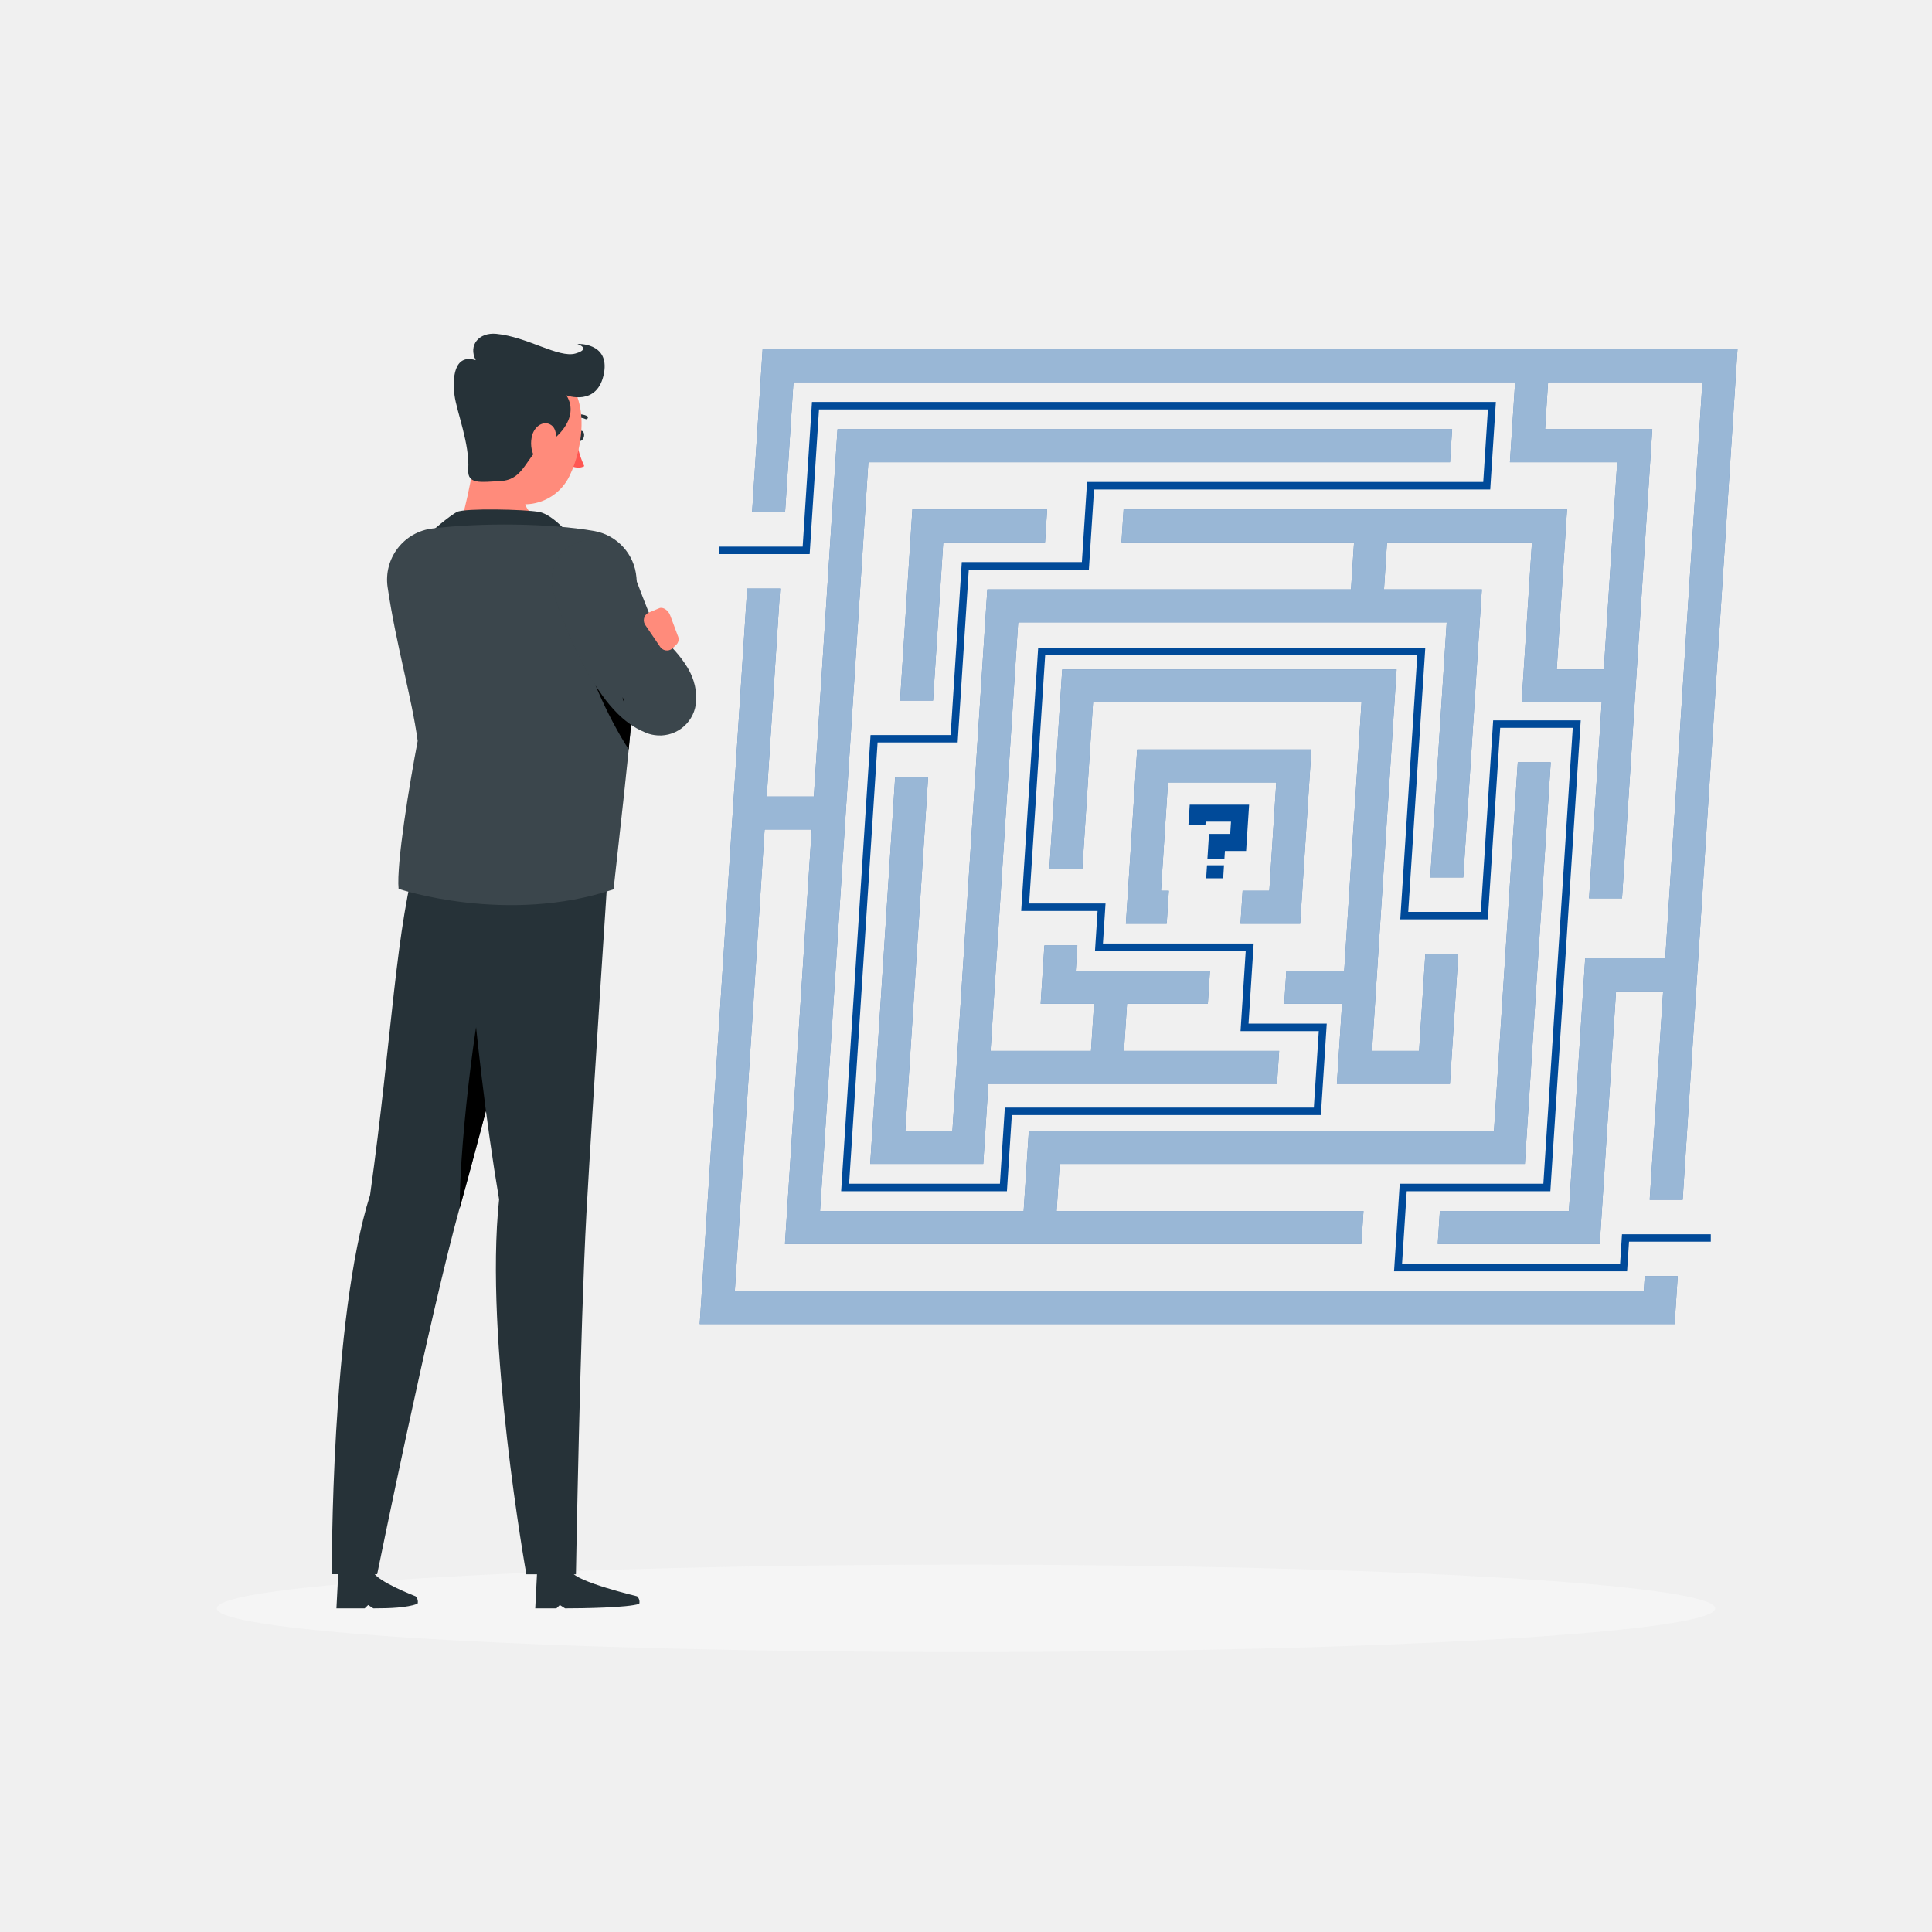
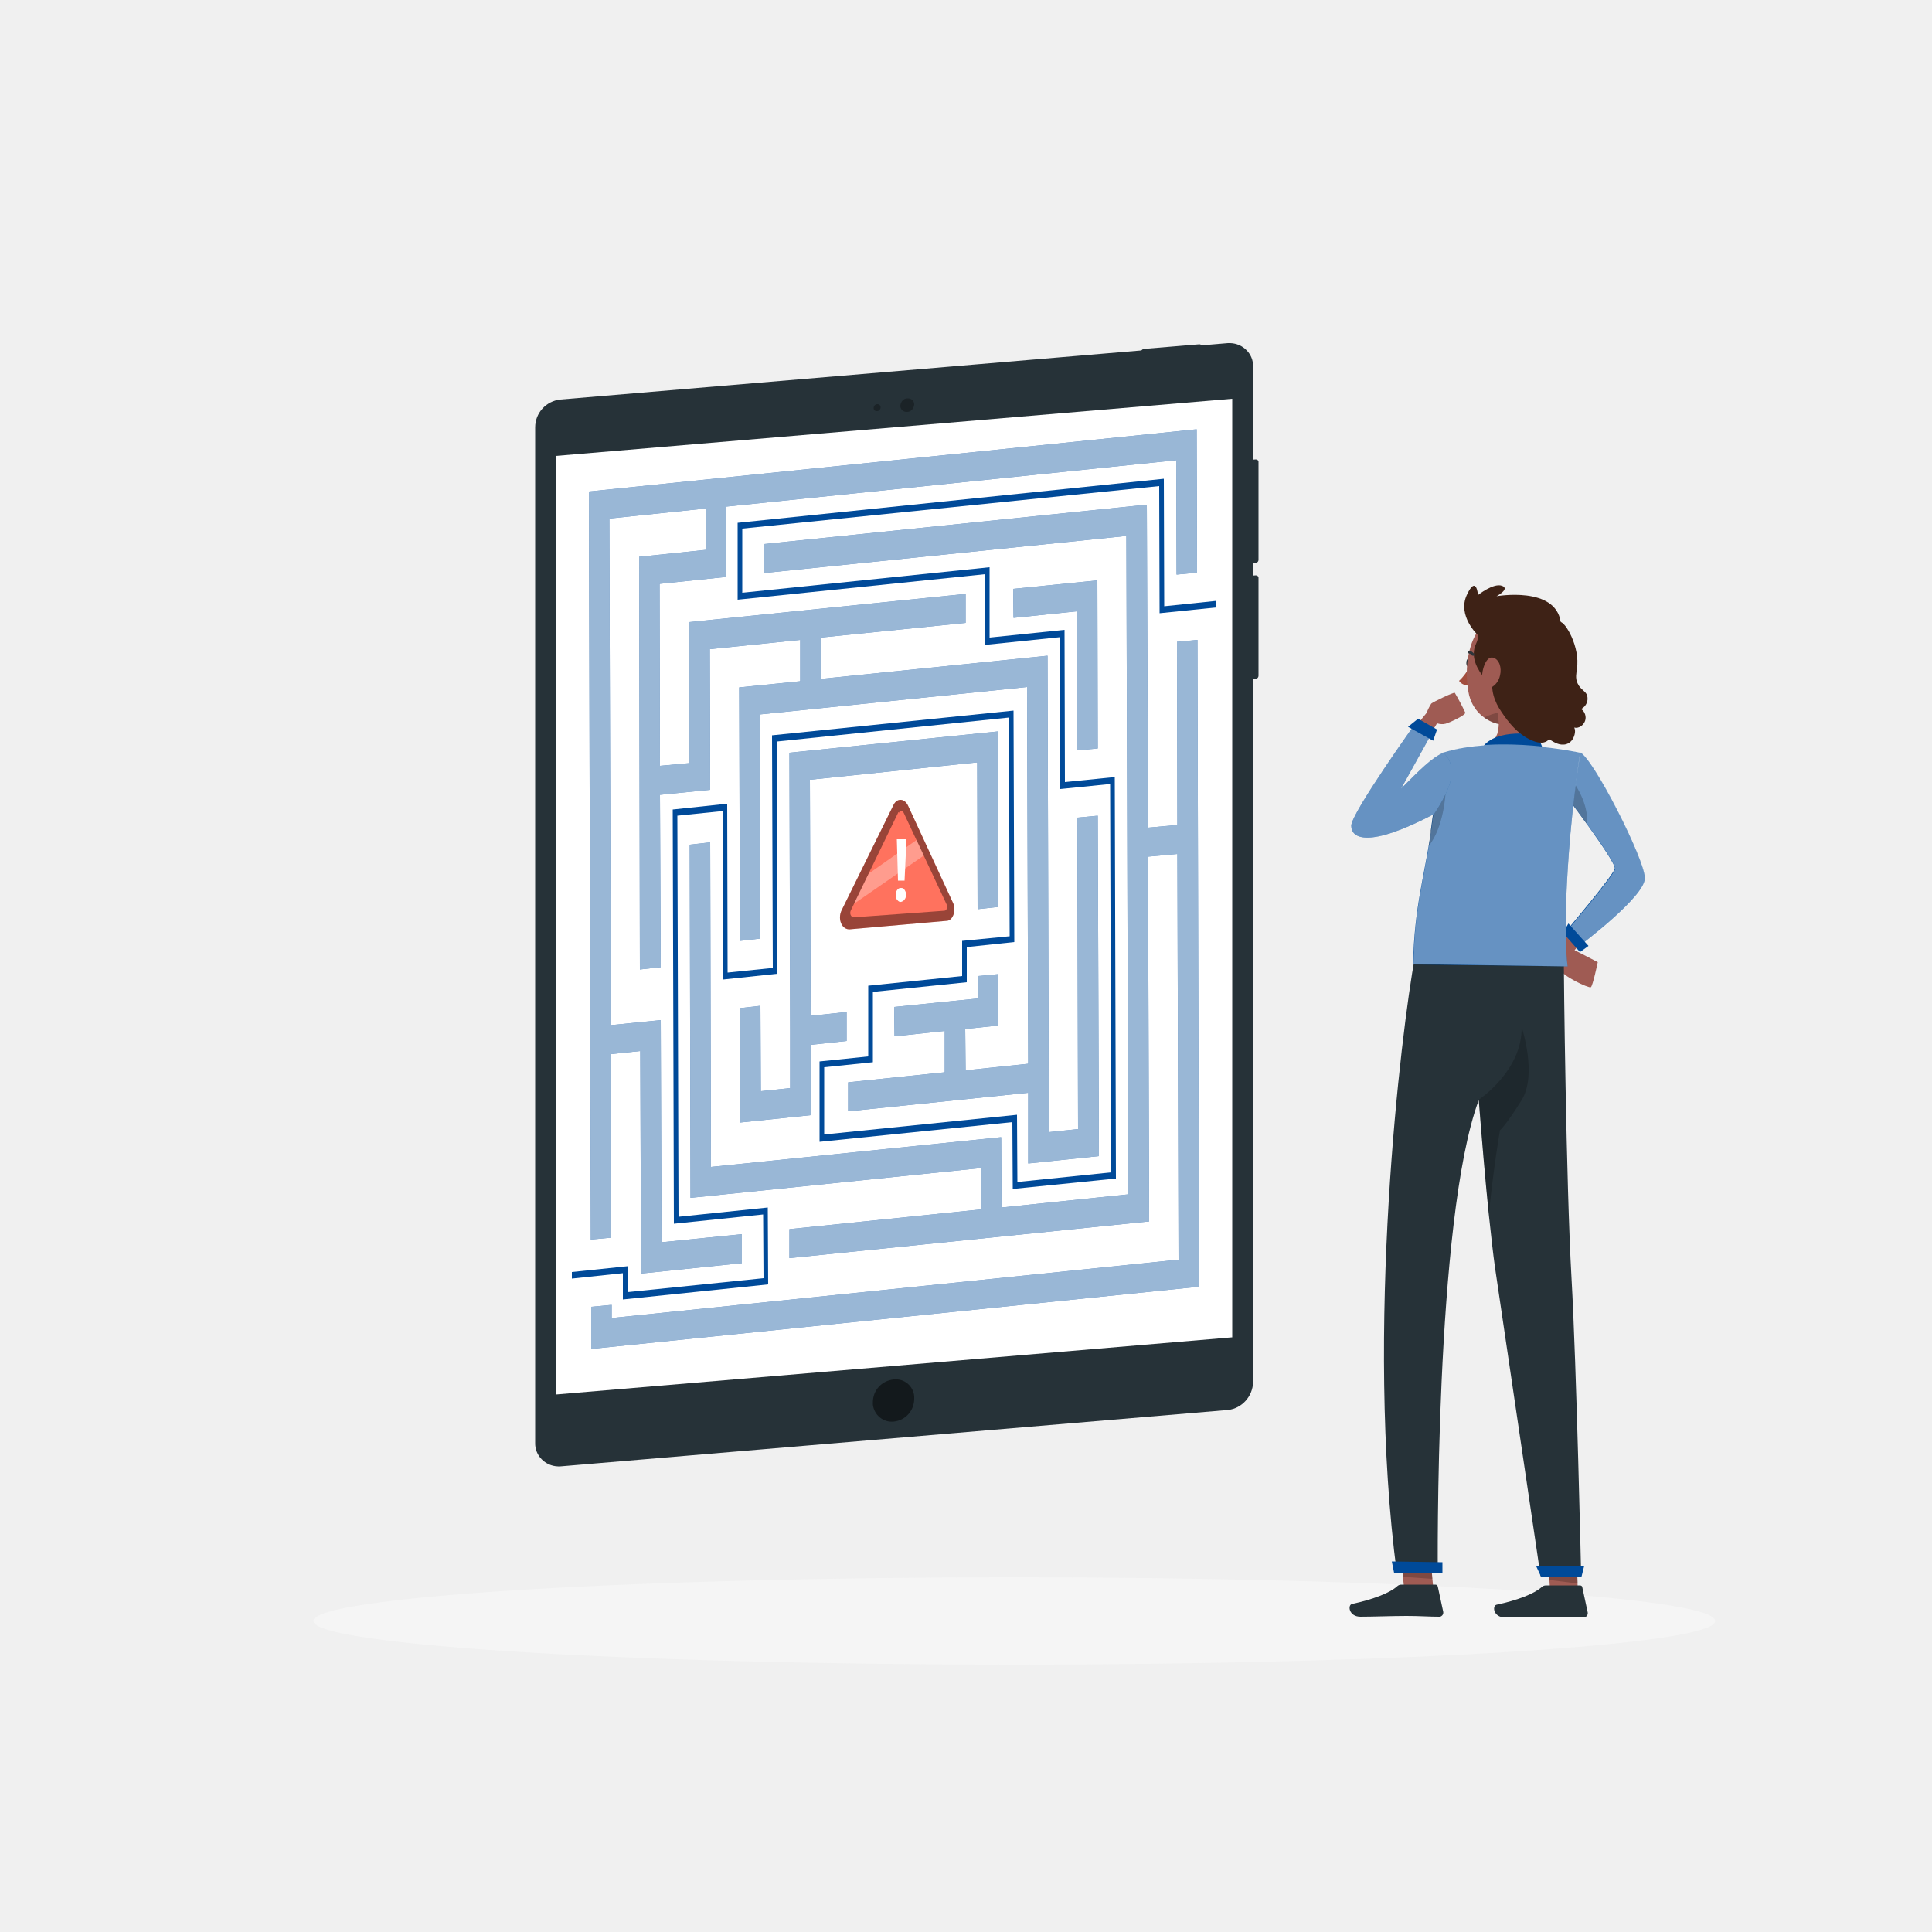
- <svg xmlns="http://www.w3.org/2000/svg" viewBox="0 0 500 500">
+ <svg xmlns="http://www.w3.org/2000/svg" id="Layer_1" version="1.1" viewBox="0 0 500 500">
+   <defs>
+     <style>
+       .st0 {
+         fill: #004a99;
+       }
+ 
+       .st1 {
+         fill: #3e2216;
+       }
+ 
+       .st2, .st3 {
+         opacity: .6;
+       }
+ 
+       .st4 {
+         fill: #2e353a;
+       }
+ 
+       .st5 {
+         fill: #263238;
+       }
+ 
+       .st6, .st7, .st8 {
+         fill: #fff;
+       }
+ 
+       .st9 {
+         fill: none;
+       }
+ 
+       .st10 {
+         fill: #ff725e;
+       }
+ 
+       .st7 {
+         opacity: .3;
+       }
+ 
+       .st7, .st8, .st11, .st12, .st13, .st3 {
+         isolation: isolate;
+       }
+ 
+       .st8, .st11 {
+         opacity: .4;
+       }
+ 
+       .st14 {
+         fill: #a24e3f;
+       }
+ 
+       .st12 {
+         opacity: .2;
+       }
+ 
+       .st13, .st15 {
+         opacity: .5;
+       }
+ 
+       .st16 {
+         fill: #f5f5f5;
+       }
+ 
+       .st17 {
+         clip-path: url(#clippath);
+       }
+ 
+       .st18 {
+         fill: #9f5b53;
+       }
+     </style>
+     <clipPath id="clippath">
+       <polygon class="st9" points="143.8 360.9 143.8 118 318.9 103.2 318.9 346.1 143.8 360.9" />
+     </clipPath>
+   </defs>
  <g id="freepik--Shadow--inject-46">
-     <ellipse id="freepik--path--inject-46" cx="250" cy="416.24" rx="193.89" ry="11.32" style="fill:#f5f5f5" />
+     <ellipse id="freepik--path--inject-46" class="st16" cx="262.5" cy="419.5" rx="181.4" ry="11.3" />
  </g>
-   <g id="freepik--Labirynth--inject-46">
-     <polygon points="425.41 334.13 190.17 334.13 197.88 214.68 210.07 214.68 203.15 321.94 352.32 321.94 352.87 313.41 273.45 313.41 274.24 301.22 394.63 301.22 401.33 197.28 392.8 197.28 386.64 292.69 266.26 292.69 264.92 313.41 212.23 313.41 224.73 119.62 375.26 119.62 375.81 111.08 216.75 111.08 210.62 206.15 198.43 206.15 201.9 152.32 193.37 152.32 181.09 342.67 433.39 342.67 434.19 330.27 425.66 330.27 425.41 334.13" style="fill:#004A99" />
-     <polygon points="197.37 90.36 194.64 132.55 203.18 132.55 205.35 98.9 392.11 98.9 390.77 119.62 418.53 119.62 415.07 173.25 402.88 173.25 405.55 131.81 290.79 131.81 290.24 140.34 350.43 140.34 349.64 152.53 255.52 152.53 247.54 276.24 247.26 280.5 246.48 292.69 234.29 292.69 240.2 201.07 231.67 201.07 225.21 301.22 254.46 301.22 255.79 280.5 330.49 280.5 331.04 271.97 290.88 271.97 291.67 259.78 312.59 259.78 313.14 251.25 278.4 251.25 278.82 244.68 270.29 244.68 269.32 259.78 283.14 259.78 282.35 271.97 256.35 271.97 263.5 161.06 374.41 161.06 370.15 227.08 378.69 227.08 383.5 152.53 358.18 152.53 358.96 140.34 396.47 140.34 393.8 181.78 414.52 181.78 411.25 232.49 419.78 232.49 427.61 111.08 399.86 111.08 400.64 98.9 440.58 98.9 430.97 248 410.25 248 406.03 313.41 372.64 313.41 372.09 321.94 414.01 321.94 418.23 256.53 430.42 256.53 426.94 310.5 435.47 310.5 449.67 90.36 197.37 90.36" style="fill:#004A99" />
-     <polygon points="241.47 181.3 244.11 140.34 270.45 140.34 271 131.81 236.13 131.81 232.94 181.3 241.47 181.3" style="fill:#004A99" />
-     <polygon points="345.99 280.5 375.24 280.5 377.41 246.85 368.88 246.85 367.26 271.97 355.07 271.97 355.86 259.78 356.13 255.52 361.44 173.25 274.9 173.25 271.57 224.91 280.1 224.91 282.88 181.78 352.36 181.78 347.88 251.25 332.91 251.25 332.36 259.78 347.32 259.78 345.99 280.5" style="fill:#004A99" />
-     <polygon points="321.59 230.53 321.04 239.06 336.48 239.06 339.39 193.96 294.29 193.96 291.38 239.06 301.94 239.06 302.49 230.53 300.46 230.53 302.27 202.49 330.3 202.49 328.5 230.53 321.59 230.53" style="fill:#004A99" />
-     <g style="opacity:0.6">
-       <polygon points="425.41 334.13 190.17 334.13 197.88 214.68 210.07 214.68 203.15 321.94 352.32 321.94 352.87 313.41 273.45 313.41 274.24 301.22 394.63 301.22 401.33 197.28 392.8 197.28 386.64 292.69 266.26 292.69 264.92 313.41 212.23 313.41 224.73 119.62 375.26 119.62 375.81 111.08 216.75 111.08 210.62 206.15 198.43 206.15 201.9 152.32 193.37 152.32 181.09 342.67 433.39 342.67 434.19 330.27 425.66 330.27 425.41 334.13" style="fill:#fff" />
-       <polygon points="197.37 90.36 194.64 132.55 203.18 132.55 205.35 98.9 392.11 98.9 390.77 119.62 418.53 119.62 415.07 173.25 402.88 173.25 405.55 131.81 290.79 131.81 290.24 140.34 350.43 140.34 349.64 152.53 255.52 152.53 247.54 276.24 247.26 280.5 246.48 292.69 234.29 292.69 240.2 201.07 231.67 201.07 225.21 301.22 254.46 301.22 255.79 280.5 330.49 280.5 331.04 271.97 290.88 271.97 291.67 259.78 312.59 259.78 313.14 251.25 278.4 251.25 278.82 244.68 270.29 244.68 269.32 259.78 283.14 259.78 282.35 271.97 256.35 271.97 263.5 161.06 374.41 161.06 370.15 227.08 378.69 227.08 383.5 152.53 358.18 152.53 358.96 140.34 396.47 140.34 393.8 181.78 414.52 181.78 411.25 232.49 419.78 232.49 427.61 111.08 399.86 111.08 400.64 98.9 440.58 98.9 430.97 248 410.25 248 406.03 313.41 372.64 313.41 372.09 321.94 414.01 321.94 418.23 256.53 430.42 256.53 426.94 310.5 435.47 310.5 449.67 90.36 197.37 90.36" style="fill:#fff" />
-       <polygon points="241.47 181.3 244.11 140.34 270.45 140.34 271 131.81 236.13 131.81 232.94 181.3 241.47 181.3" style="fill:#fff" />
-       <polygon points="345.99 280.5 375.24 280.5 377.41 246.85 368.88 246.85 367.26 271.97 355.07 271.97 355.86 259.78 356.13 255.52 361.44 173.25 274.9 173.25 271.57 224.91 280.1 224.91 282.88 181.78 352.36 181.78 347.88 251.25 332.91 251.25 332.36 259.78 347.32 259.78 345.99 280.5" style="fill:#fff" />
-       <polygon points="321.59 230.53 321.04 239.06 336.48 239.06 339.39 193.96 294.29 193.96 291.38 239.06 301.94 239.06 302.49 230.53 300.46 230.53 302.27 202.49 330.3 202.49 328.5 230.53 321.59 230.53" style="fill:#fff" />
+   <g id="freepik--Device--inject-447">
+     <path class="st5" d="M322.3,175.7v-26.6l2.7-.2c.3,0,.7.2.7.6h0v25.4c0,.4-.3.7-.7.8h-2.7Z" />
+     <path class="st5" d="M322.3,145.7v-26.6l2.7-.2c.3,0,.7.2.7.6h0v25.4c0,.4-.3.7-.7.8h-2.7Z" />
+     <path class="st5" d="M318.4,88.8h-.6l-172.8,14.6c-3.7.4-6.5,3.5-6.5,7.2v262.8c-.1,3.3,2.6,6,5.9,6.1h.6l172.8-14.6c3.6-.4,6.4-3.5,6.5-7.2V94.9c.1-3.3-2.6-6-5.9-6.1ZM249.2,234.8c1.8,7.4-2.2,16.6-12.1,16.6s-5.4-.8-7.3-2.2c-5.2,8.9-21.1,3.9-17.4-6.9,1.2-3.4,3.1-7.4,2.7-11-.5-4.2-3.2-8.5-4.7-12.3-1.2-2.9-.1-6.2,1.9-8.5.8-3.9,3.8-7.2,8.9-7.2s3.5.5,4.9,1.3h.6c1.3,0,2.5.2,3.7.5,1.9-1.2,4.2-2,7.1-2,12.4,0,15.6,14.2,9.6,21.6,2,2.9,2.8,6.7,2.2,10.3v-.2Z" />
+     <path class="st6" d="M143.8,118v242.9l175.1-14.8V103.2l-175.1,14.8h0Z" />
+     <g class="st15">
+       <path class="st3" d="M234.8,106.6c1,0,1.7-.9,1.8-1.9,0-.9-.7-1.6-1.6-1.6h-.2c-1,0-1.7.9-1.8,1.9,0,.9.7,1.6,1.6,1.6h.2Z" />
+       <path class="st3" d="M227.9,105.4c0-.4-.3-.8-.8-.8h-.1c-.5,0-.9.5-.9,1s.3.8.8.8h.1c.5,0,.9-.5.9-1Z" />
    </g>
-     <polygon points="421.09 329.01 360.78 329.01 362.25 306.35 399.42 306.35 407.03 188.36 388.25 188.36 385.05 237.93 362.39 237.93 366.8 169.54 270.49 169.54 266.34 233.83 286.11 233.83 285.44 244.19 324.45 244.19 323.12 264.91 343.36 264.91 341.84 288.58 261.86 288.58 260.59 308.29 217.69 308.29 225.3 190.22 246.02 190.22 248.91 145.46 279.99 145.46 281.33 124.74 383.86 124.74 385.07 105.96 211.96 105.96 209.54 143.4 186.08 143.4 186.08 141.47 207.73 141.47 210.14 104.02 387.13 104.02 385.67 126.68 283.14 126.68 281.8 147.4 250.72 147.4 247.84 192.15 227.12 192.15 219.75 306.35 258.78 306.35 260.05 286.64 340.02 286.64 341.3 266.85 321.05 266.85 322.39 246.13 283.38 246.13 284.05 235.76 264.28 235.76 268.68 167.6 368.87 167.6 364.45 236 383.24 236 386.43 186.43 409.09 186.43 401.23 308.29 364.06 308.29 362.85 327.07 419.28 327.07 419.77 319.42 442.75 319.42 442.75 321.35 421.59 321.35 421.09 329.01" style="fill:#004A99" />
-     <polygon points="316.87 222.38 312.47 222.38 312.89 215.83 318.37 215.83 318.58 212.65 312.02 212.65 311.96 213.58 307.56 213.58 307.9 208.25 323.27 208.25 322.49 220.24 317.01 220.24 316.87 222.38" style="fill:#004A99" />
-     <polygon points="316.56 227.3 312.15 227.3 312.37 223.94 316.77 223.94 316.56 227.3" style="fill:#004A99" />
+     <path class="st13" d="M231.3,367.9c-2.7.3-5.1-1.7-5.4-4.4v-.6c0-3.1,2.3-5.6,5.4-5.9,2.7-.3,5.1,1.7,5.3,4.4v.6c0,3-2.2,5.6-5.3,5.9Z" />
+     <path class="st5" d="M295.3,92.8v-1.7c0-.4.3-.7.7-.8l14.4-1.2c.3,0,.7.2.7.6h0v1.8c0,.4-.3.7-.7.8l-14.4,1.1c-.3,0-.6-.2-.7-.6h0Z" />
  </g>
-   <g id="freepik--Character--inject-46">
-     <path d="M95.78,309.25c5.79-41.49,6.54-69.23,12.62-89.68l35-.53s-16.7,65.84-24.36,93.26-21.43,95.1-21.43,95.1H85.88S85.57,341.36,95.78,309.25Z" style="fill:#263238" />
-     <path d="M126.51,249.73c-2.56,5.93-7.57,44-7.54,63l.12-.44c2.69-9.63,6.5-24,10.31-38.62Z" />
-     <path d="M107.56,413.12s-9.91-3.79-11-6.33h-9l-.49,9.45h7.31l.9-.87,1.34.87c4.47,0,8.59-.17,11.45-1.18A2,2,0,0,0,107.56,413.12Z" style="fill:#263238" />
-     <path d="M129.17,310.42c-7-41.27-9.91-91-9.91-91l38.51-.62s-4.43,67.06-6,95.15c-1.6,29.21-2.72,93.48-2.72,93.48H136.22S125.29,346.52,129.17,310.42Z" style="fill:#263238" />
-     <path d="M124,113.56c-1.71,7.42-3,16.95-5.13,22.43,3.72,3.46,9.75,7.75,17.79,7.63s6.57-5.55,4.41-8.35c-5.76-2.91-6-5.85-4.58-8.43Z" style="fill:#ff8b7b" />
-     <path d="M111.39,137.79s4.88-4.3,6.9-5.31,17.6-.67,21.22,0,8,6.07,8,6.07Z" style="fill:#263238" />
-     <path d="M149.4,112.63c-.17.73.09,1.4.56,1.5s1-.4,1.16-1.13-.09-1.39-.56-1.5S149.56,111.91,149.4,112.63Z" style="fill:#263238" />
-     <path d="M149.13,113.64a26.3,26.3,0,0,0,2.08,7c-1.56.92-3.62-.1-3.62-.1Z" style="fill:#ff5652" />
-     <path d="M151.91,108.45a.43.43,0,0,1-.41,0,3.43,3.43,0,0,0-3.15.11.44.44,0,0,1-.6-.13.45.45,0,0,1,.13-.61,4.33,4.33,0,0,1,4-.18.43.43,0,0,1,.06.77Z" style="fill:#263238" />
-     <path d="M125.29,105.24c-1.45,9-2.76,14.25.73,19.8,5.25,8.35,17.21,6.65,21.34-1.8,3.73-7.6,5.48-21.1-2.48-26.53A12.62,12.62,0,0,0,125.29,105.24Z" style="fill:#ff8b7b" />
-     <path d="M138.53,116.93c-2.87,3.37-4,7.33-9.07,7.58s-8.53.93-8.28-3c.42-6.57-3-15-3.55-19.2s-.24-10.89,5.49-9.09c-2-3.9.85-7.24,5.3-6.82,8.08.76,16.16,6.36,20.55,5.08,4.21-1.24.43-2.47.43-2.47s8.36-.45,6.92,7.52c-1.61,8.87-9.78,5.77-9.78,5.77S152.11,109.19,138.53,116.93Z" style="fill:#263238" />
-     <path d="M137.74,112.62a7.69,7.69,0,0,0,.56,5.63c1.19,2.15,3.53,1.16,4.65-1.16,1-2.09,1.62-5.73-.27-7.06S138.4,110.21,137.74,112.62Z" style="fill:#ff8b7b" />
-     <path d="M111.91,136.77c12.45-1.53,30.13-1.39,41.86.65a13.32,13.32,0,0,1,10.94,12.08c1.46,17.89-2.5,49.18-5.92,80.66-27.61,9.27-55.63-.12-55.63-.12-.61-6.36,2.81-27.17,4.94-38.28-1.57-11.48-5.54-24.61-7.79-39.85A13.34,13.34,0,0,1,111.91,136.77Z" style="fill:#263238" />
-     <path d="M111.91,136.77c12.45-1.53,30.13-1.39,41.86.65a13.32,13.32,0,0,1,10.94,12.08c1.46,17.89-2.5,49.18-5.92,80.66-27.61,9.27-55.63-.12-55.63-.12-.61-6.36,2.81-27.17,4.94-38.28-1.57-11.48-5.54-24.61-7.79-39.85A13.34,13.34,0,0,1,111.91,136.77Z" style="fill:#fff;opacity:0.1" />
-     <path d="M149.4,161.83c1.88,10.78,7.85,23.62,13.3,32.12.75-7.44,1.38-14.54,1.78-21.07Z" />
-     <path d="M163.45,146.88l1.41,3.78,1.49,3.9c1,2.59,2,5.13,3.09,7.57.53,1.22,1.09,2.41,1.65,3.54s1.11,2.23,1.67,3.2,1.14,1.82,1.57,2.44.8.9.14.67l-13.29,7.11a5.19,5.19,0,0,0,0,1.7,2.05,2.05,0,0,0,.2.67c.11.22.15.09.1-.13a8.68,8.68,0,0,0-1-2.14,57.92,57.92,0,0,0-3.75-5.56c-1.42-1.93-3-3.87-4.52-5.85s-3.19-4-4.67-6l-.15-.2a5.38,5.38,0,0,1,6.65-8.05,73.7,73.7,0,0,1,7.2,4c2.32,1.47,4.57,3,6.81,4.79,1.11.87,2.2,1.8,3.29,2.78a40,40,0,0,1,3.27,3.25,29.09,29.09,0,0,1,3.27,4.35,16.26,16.26,0,0,1,1.59,3.45,14.43,14.43,0,0,1,.59,2.57,13.06,13.06,0,0,1,0,3.63,9.39,9.39,0,0,1-10.71,7.88,9.29,9.29,0,0,1-2.13-.58l-.44-.19a18.73,18.73,0,0,1-4.11-2.35,25.15,25.15,0,0,1-2.8-2.4,37.12,37.12,0,0,1-3.91-4.62,65.57,65.57,0,0,1-5.42-8.86c-1.55-2.93-2.85-5.87-4.07-8.82-.59-1.49-1.18-3-1.7-4.47-.27-.75-.53-1.5-.78-2.27l-.74-2.39a10.61,10.61,0,0,1,20.06-6.88Z" style="fill:#263238" />
-     <path d="M163.45,146.88l1.41,3.78,1.49,3.9c1,2.59,2,5.13,3.09,7.57.53,1.22,1.09,2.41,1.65,3.54s1.11,2.23,1.67,3.2,1.14,1.82,1.57,2.44.8.9.14.67l-13.29,7.11a5.19,5.19,0,0,0,0,1.7,2.05,2.05,0,0,0,.2.67c.11.22.15.09.1-.13a8.68,8.68,0,0,0-1-2.14,57.92,57.92,0,0,0-3.75-5.56c-1.42-1.93-3-3.87-4.52-5.85s-3.19-4-4.67-6l-.15-.2a5.38,5.38,0,0,1,6.65-8.05,73.7,73.7,0,0,1,7.2,4c2.32,1.47,4.57,3,6.81,4.79,1.11.87,2.2,1.8,3.29,2.78a40,40,0,0,1,3.27,3.25,29.09,29.09,0,0,1,3.27,4.35,16.26,16.26,0,0,1,1.59,3.45,14.43,14.43,0,0,1,.59,2.57,13.06,13.06,0,0,1,0,3.63,9.39,9.39,0,0,1-10.71,7.88,9.29,9.29,0,0,1-2.13-.58l-.44-.19a18.73,18.73,0,0,1-4.11-2.35,25.15,25.15,0,0,1-2.8-2.4,37.12,37.12,0,0,1-3.91-4.62,65.57,65.57,0,0,1-5.42-8.86c-1.55-2.93-2.85-5.87-4.07-8.82-.59-1.49-1.18-3-1.7-4.47-.27-.75-.53-1.5-.78-2.27l-.74-2.39a10.61,10.61,0,0,1,20.06-6.88Z" style="fill:#fff;opacity:0.1" />
-     <path d="M173.48,159.35l1.93,5.17a2,2,0,0,1-.2,2.13L174,167.84a2.15,2.15,0,0,1-3.26-.59l-3.64-5.35a2.2,2.2,0,0,1,.7-3.33l2.84-1.18C171.58,157,173,157.94,173.48,159.35Z" style="fill:#ff8b7b" />
-     <path d="M164.88,413.12S149,409.33,148,406.79h-9l-.48,9.45H144l.89-.87,1.35.87c4.47,0,16.34-.17,19.2-1.18A2,2,0,0,0,164.88,413.12Z" style="fill:#263238" />
+   <g id="freepik--Character--inject-447">
+     <g id="freepik--group--inject-447">
+       <path class="st18" d="M409.5,236.8l-5.8,5.8c-.9.9-.3,6.3,0,8.1s7.5,5.1,8,4.8,1.8-6.5,1.8-6.5l-6-3.1,4.2-4.9-2.2-4.2h0Z" />
+       <path class="st0" d="M408.9,194.7c3.4,1.4,16.8,27.8,16.8,32.6s-16.8,17.4-16.8,17.4l-3.7-3.6s12.3-14.5,12.7-16.3-13.5-20-13.5-20l4.5-10.1h0Z" />
+       <path class="st8" d="M425.8,227.4c.1,4.8-16.8,17.4-16.8,17.4l-3.7-3.6s12.3-14.5,12.7-16.3c.2-1-3.5-6.5-7.1-11.4-3.2-4.5-6.3-8.5-6.3-8.5l1.3-3,3.2-7.2c3.3,1.3,16.6,27.8,16.7,32.6h0Z" />
+       <polygon class="st0" points="405.9 239 411.1 244.8 408.9 246.4 404.5 241.4 405.9 239" />
+       <path class="st12" d="M410.8,213.4c-3.2-4.5-6.3-8.5-6.3-8.5l1.3-3c.2-.1.5-.3.7-.4,0,0,4.6,5.3,4.3,11.9Z" />
+       <path class="st14" d="M380.3,172.8c-.8,1.2-1.6,2.4-2.7,3.4.5.7,1.3,1.2,2.2,1.1l.5-4.5Z" />
+       <path class="st4" d="M379.5,171.4c-.1.7.3,1.3.7,1.3s.9-.5.9-1.2-.3-1.3-.7-1.3-.9.5-.9,1.2Z" />
+       <path class="st18" d="M380.2,179.9c.1.3.2.7.3,1,.7,1.9,1.9,3.6,3.6,4.8.4.3.9.6,1.3.8,2.4,1.3,5.3,1.4,7.9.3,1.1-.5,2.2-1.2,3-2.1,3.6-3.7,3.5-7.9,4-15.1.4-5.4-3.7-10.1-9.1-10.5-1.5-.1-3,.1-4.5.7-7,2.9-8,13.6-6.5,20.1h0Z" />
+       <path class="st12" d="M384.1,185.7c.4.3.9.6,1.3.8,2.4,1.3,5.3,1.4,7.9.3-.3-.9-.7-1.7-1.3-2.4-2.7-.4-5.4,0-7.9,1.3h0Z" />
+       <path class="st18" d="M398.6,195c-3.5,3.2-12.2,2-12.2,2,0,0-5.4-1.5-4.3-3.2,3.2-.5,4.7-2,5.4-3.9.3-1.2.5-2.4.3-3.6-.1-.7-.1-1.3-.3-2l10.7-7.9c-1.4,5.2-3.1,14.8.4,18.6h0Z" />
+       <path class="st1" d="M388.7,156.8s-1.9-1.2-5.1,1.9c-2.7,2.6,0,4.6-1.6,7.9s.6,6.6.6,6.6c0,0,1.6,3.4,4.3,3.2,0,0,2.2,2.7,1.9,5.5s3.7,5,9.1,4.9,3.3-3.5,3.3-3.5c1.6-1.8,2.9-3.9,3.8-6.1,1.1-2.7,1.6-5.6,1.5-8.6.1-3.1-1-6.1-3.2-8.3-3.6-4.1-12.3-6.2-14.6-3.5h0Z" />
+       <path class="st1" d="M382.5,164.4s-5.4-5-2.9-10.4,2.9,0,2.9,0c0,0,4-3.2,6.2-2.4s-1.4,2.7-1.4,2.7c0,0,15.3-2.7,16.6,6.7s-21.4,3.4-21.4,3.4h0Z" />
+       <path class="st4" d="M381.2,169.7c-.1,0-.2,0-.3-.1-.2-.3-.4-.4-.7-.5-.2,0-.4-.1-.4-.3s.1-.4.3-.4c.5,0,1,.3,1.4.8.1.2.1.4-.1.5h-.2,0Z" />
+       <path class="st0" d="M399.5,194.3l-1.6-4.1s-10.7-2-14.3,3.3,15.9.8,15.9.8Z" />
+       <polygon class="st18" points="371 411.7 363.5 412.5 363.1 408.1 362.1 396.4 369.6 395.6 370.7 408.6 371 411.7" />
+       <polygon class="st18" points="408.3 410.8 401.1 410.8 401 409.1 401 408.9 400.6 398.4 400.6 398.2 400.5 394.2 407.7 394.2 408.3 410.8" />
+       <polygon class="st12" points="369.6 395.6 370.7 408.6 363.1 408.1 362.1 396.4 369.6 395.6" />
+       <polygon class="st12" points="408.3 409.8 408.3 409.8 401 408.9 401 408.9 400.6 398.8 400.6 398.8 407.9 399.4 408.3 409.5 408.3 409.8" />
+       <path class="st5" d="M400.1,410.3h8.8c.3,0,.6.2.6.5l1.4,6.5c.1.6-.3,1.1-.8,1.3h-.2c-2.9,0-4.9-.2-8.5-.2s-8.9.2-11.9.2-3.4-3-2.2-3.3c5.6-1.2,9.8-2.9,11.6-4.5.3-.3.7-.5,1.2-.5Z" />
+       <path class="st5" d="M362.7,410.1h8.8c.3,0,.5.2.6.5l1.4,6.5c.1.6-.2,1.1-.8,1.3h-.2c-2.9,0-4.9-.2-8.5-.2s-8.9.2-11.9.2-3.4-3-2.2-3.3c5.6-1.2,9.8-2.9,11.6-4.5.4-.4.8-.5,1.2-.5Z" />
+       <path class="st5" d="M361.5,407.1h10.6s-.9-91.5,10.6-122.4c.8,10.2,1.7,20.8,2.6,29.6.6,5.5,1.1,10.2,1.6,13.7,3.4,23,11.8,79.9,11.8,79.9h10.5s-1.2-54.5-2.5-77.2c-1.4-24.6-2-78.6-2-83.2h-38.5c-3.6,19.4-13,96.9-4.7,159.6h0Z" />
+       <path class="st12" d="M382.7,284.6c.8,10.2,1.7,20.8,2.6,29.7,1.3-12.8,2.9-21.8,2.9-21.8,0,0,1.5-1.2,5.6-7.8s0-18.9,0-18.9c.2,11.3-11.1,18.8-11.1,18.8h0Z" />
+       <polygon class="st0" points="360.2 404.1 360.8 407.1 373.3 407.1 373.3 404.3 360.2 404.1" />
+       <polygon class="st0" points="397.5 405.2 398.8 408 409.3 408 410 405.2 397.5 405.2" />
+       <path class="st0" d="M405.7,250.1s-1.5-8.7.7-34.1c.6-6.6,1.4-13.7,2.5-21.2,0,0-20.9-4.6-35.5,0,0,0-.6,3.1-1.4,8.4-.5,3.2-1.1,7.1-1.7,11.7h0v.5c-1.6,11.1-4.3,19.3-4.6,34.2l40,.5h0Z" />
+       <path class="st8" d="M406.4,216c-2.2,25.4-.7,34.1-.7,34.1l-39.9-.6c.2-13.2,2.4-21.1,4-30.5.2-1.2.4-2.4.5-3.7v-.5h.1c.5-3.8,1-7.1,1.4-10,.1-.6.2-1.2.3-1.7.8-5.3,1.4-8.4,1.4-8.4,14.6-4.6,35.5,0,35.5,0-1.2,7.6-2,14.7-2.6,21.3h0Z" />
+       <path class="st12" d="M374.1,205.3s-.4,8.8-4.4,13.7c.2-1.2.4-2.4.5-3.7v-.5h.1c.5-3.8,1-7.1,1.4-10,.9,0,1.7.2,2.4.5Z" />
+       <path class="st18" d="M366.2,188.2l3-3.7c.3-.8.7-1.6,1.2-2.4.4-.4,5.8-3,6.1-2.8,1,1.7,1.9,3.4,2.7,5.1.3.6-4,2.6-5.1,2.9-.7.2-1.5.1-2.2-.1l-2.3,3.8" />
+       <path class="st0" d="M373.6,194.8c-3,1.2-6.3,4.6-11,9.3l8.2-14.8-4.2-2.5s-16.9,23.6-16.9,26.9,4.4,5.9,21.4-3c0,0,4.5-6.4,4.5-10.2s-.7-4.1-2-5.7Z" />
+       <path class="st8" d="M373.6,194.8c-3,1.2-6.3,4.6-11,9.3l8.2-14.8-4.2-2.5s-16.9,23.6-16.9,26.9,4.4,5.9,21.4-3c0,0,4.5-6.4,4.5-10.2s-.7-4.1-2-5.7Z" />
+       <polygon class="st0" points="367 186 371.9 188.8 370.9 191.7 364.4 188.1 367 186" />
+     </g>
  </g>
+   <g class="st17">
+     <g id="freepik--Labirynth--inject-46">
+       <polygon class="st0" points="158.3 341.1 305 326 304.7 221 297.1 221.7 297.4 316.1 204.3 325.6 204.3 318.1 253.8 313 253.8 302.3 178.7 310 178.5 218.6 183.8 218 184 302 259.1 294.3 259.2 312.5 292 309.1 291.5 138.7 197.7 148.3 197.7 140.8 296.8 130.6 297.1 214.2 304.7 213.5 304.6 166.1 309.9 165.6 310.3 333 153 349.1 153 338.2 158.3 337.7 158.3 341.1" />
+       <polygon class="st0" points="309.7 111.1 309.8 148.2 304.5 148.7 304.4 119.1 188 131.1 188 149.3 170.7 151.1 170.8 198.2 178.4 197.5 178.3 161 249.9 153.7 249.9 161.2 212.4 165 212.4 175.7 271.1 169.7 271.4 278.5 271.4 282.3 271.4 293 279 292.2 278.8 211.6 284.1 211.1 284.4 299.2 266.1 301.1 266.1 282.8 219.5 287.6 219.5 280.1 244.5 277.5 244.5 266.8 231.5 268.2 231.4 260.6 253.1 258.4 253.1 252.6 258.4 252.1 258.4 265.4 249.8 266.3 249.9 277 266.1 275.3 265.8 177.8 196.6 184.9 196.8 242.9 191.5 243.5 191.3 177.9 207.1 176.3 207.1 165.6 183.7 168 183.8 204.4 170.8 205.7 171 250.3 165.6 250.9 165.4 144.1 182.7 142.3 182.6 131.6 157.7 134.2 158.1 265.3 171 264 171.2 321.5 192 319.4 192 326.9 165.9 329.6 165.7 272 158.1 272.8 158.2 320.3 152.9 320.8 152.4 127.2 309.7 111.1" />
+       <polygon class="st0" points="278.8 194.2 278.7 158.2 262.3 159.9 262.2 152.4 284 150.2 284.1 193.7 278.8 194.2" />
+       <polygon class="st0" points="209.8 288.6 191.6 290.5 191.5 260.9 196.8 260.3 196.9 282.4 204.5 281.6 204.5 270.9 204.5 267.2 204.3 194.8 258.2 189.3 258.4 234.7 253 235.3 252.9 197.3 209.6 201.8 209.8 262.9 219.1 261.9 219.1 269.4 209.8 270.4 209.8 288.6" />
+       <g class="st2">
+         <polygon class="st6" points="158.3 341.1 305 326 304.7 221 297.1 221.7 297.4 316.1 204.3 325.6 204.3 318.1 253.8 313 253.8 302.3 178.7 310 178.5 218.6 183.8 218 184 302 259.1 294.3 259.2 312.5 292 309.1 291.5 138.7 197.7 148.3 197.7 140.8 296.8 130.6 297.1 214.2 304.7 213.5 304.6 166.1 309.9 165.6 310.3 333 153 349.1 153 338.2 158.3 337.7 158.3 341.1" />
+         <polygon class="st6" points="309.7 111.1 309.8 148.2 304.5 148.7 304.4 119.1 188 131.1 188 149.3 170.7 151.1 170.8 198.2 178.4 197.5 178.3 161 249.9 153.7 249.9 161.2 212.4 165 212.4 175.7 271.1 169.7 271.4 278.5 271.4 282.3 271.4 293 279 292.2 278.8 211.6 284.1 211.1 284.4 299.2 266.1 301.1 266.1 282.8 219.5 287.6 219.5 280.1 244.5 277.5 244.5 266.8 231.5 268.2 231.4 260.6 253.1 258.4 253.1 252.6 258.4 252.1 258.4 265.4 249.8 266.3 249.9 277 266.1 275.3 265.8 177.8 196.6 184.9 196.8 242.9 191.5 243.5 191.3 177.9 207.1 176.3 207.1 165.6 183.7 168 183.8 204.4 170.8 205.7 171 250.3 165.6 250.9 165.4 144.1 182.7 142.3 182.6 131.6 157.7 134.2 158.1 265.3 171 264 171.2 321.5 192 319.4 192 326.9 165.9 329.6 165.7 272 158.1 272.8 158.2 320.3 152.9 320.8 152.4 127.2 309.7 111.1" />
+         <polygon class="st6" points="278.8 194.2 278.7 158.2 262.3 159.9 262.2 152.4 284 150.2 284.1 193.7 278.8 194.2" />
+         <polygon class="st6" points="209.8 288.6 191.6 290.5 191.5 260.9 196.8 260.3 196.9 282.4 204.5 281.6 204.5 270.9 204.5 267.2 204.3 194.8 258.2 189.3 258.4 234.7 253 235.3 252.9 197.3 209.6 201.8 209.8 262.9 219.1 261.9 219.1 269.4 209.8 270.4 209.8 288.6" />
+       </g>
+       <polygon class="st0" points="161.2 336.3 198.8 332.4 198.7 312.5 175.6 314.9 175.3 211.1 187 209.9 187.1 253.5 201.2 252 201.1 191.9 261.1 185.7 261.3 242.3 249 243.5 249 252.6 224.7 255.1 224.7 273.4 212.1 274.7 212.1 295.5 262 290.4 262.1 307.7 288.8 305 288.5 201.1 275.6 202.4 275.5 163 256.1 165 256.1 146.8 192.1 153.4 192.1 136.8 300 125.8 300.1 158.7 314.8 157.2 314.8 155.5 301.3 156.9 301.2 123.9 190.9 135.3 190.9 155.2 254.9 148.6 254.9 166.9 274.3 164.9 274.4 204.2 287.3 202.9 287.6 303.4 263.3 305.9 263.2 288.5 213.3 293.6 213.3 276.2 225.9 274.9 225.9 256.7 250.2 254.2 250.2 245.1 262.5 243.8 262.3 183.9 199.8 190.3 200 250.5 188.3 251.7 188.2 208 174.1 209.5 174.4 316.7 197.5 314.3 197.6 330.8 162.4 334.4 162.4 327.7 148 329.2 148 330.9 161.2 329.5 161.2 336.3" />
+     </g>
+   </g>
+   <g id="freepik--Sign--inject-375">
+     <g>
+       <path class="st10" d="M231.3,208.2l-13.5,27.4c-1.1,2.3.1,5.1,2.2,4.9l25.1-2.2c1.5-.1,2.4-2.7,1.6-4.5l-11.7-25.3c-.9-1.9-2.8-2-3.7-.3h0Z" />
+       <path class="st11" d="M231.3,208.2l-13.5,27.4c-1.1,2.3.1,5.1,2.2,4.9l25.1-2.2c1.5-.1,2.4-2.7,1.6-4.5l-11.7-25.3c-.9-1.9-2.8-2-3.7-.3h0Z" />
+       <path class="st10" d="M232.5,210.2l-12.3,25.4c-.4.8,0,1.8.8,1.8l23.4-1.7c.6,0,.9-1,.6-1.6l-11.1-23.7c-.3-.7-1-.7-1.3,0h0v-.2Z" />
+       <polygon class="st7" points="237.2 217.4 224.8 226.1 221 233.9 239.1 221.4 237.2 217.4" />
+       <path class="st6" d="M232.2,232.9c-.3-.3-.4-.8-.4-1.3s.1-.9.4-1.3.6-.5,1-.5.7.1.9.5c.2.3.4.7.4,1.2s-.1.9-.4,1.3-.6.5-.9.6-.7-.1-1-.5ZM232.1,217.2h2.5c0,.1-.5,10.7-.5,10.7h-1.7l-.3-10.7h0Z" />
+     </g>
+   </g>
+   <path class="st1" d="M410.8,180.1c-.4-1.3-1.7-1.5-2.5-3.2-.7-1.4-.3-2.8-.2-3.8.9-5.7-3.1-12.3-4.3-12.1-.6.1-.5,2-1.1,2.1-.7,0-1.4-2.1-2-4.1-3.9-.8-8.3.6-10.9,4.7l-2,4.4c-1.2,2.6-1.7,5.4-1.7,8.2,0,1.7.2,3.3.8,4.8.6,1.6,1.3,2.6,2.4,4.2,2,2.8,4.4,5.3,7.6,6.5.7.3,1.4.4,2.1.4.7,0,1.4-.3,1.9-.9,1.1.7,2.4,1.5,3.7,1.4,1,0,1.9-.6,2.4-1.4.2-.3,1-1.9.4-3,1.2.3,2.4-.6,2.8-1.7.4-1.1,0-2.4-1-3.1,1.3-.7,2-2.2,1.5-3.6Z" />
+   <path class="st18" d="M388.2,174.8c-.3,1.4-1.1,2.5-2.4,3.2-1.5.6-2.4-1.4-2.2-3.6.2-1.9,1.2-4.6,2.8-4.2s2.3,2.6,1.8,4.6h0Z" />
</svg>
